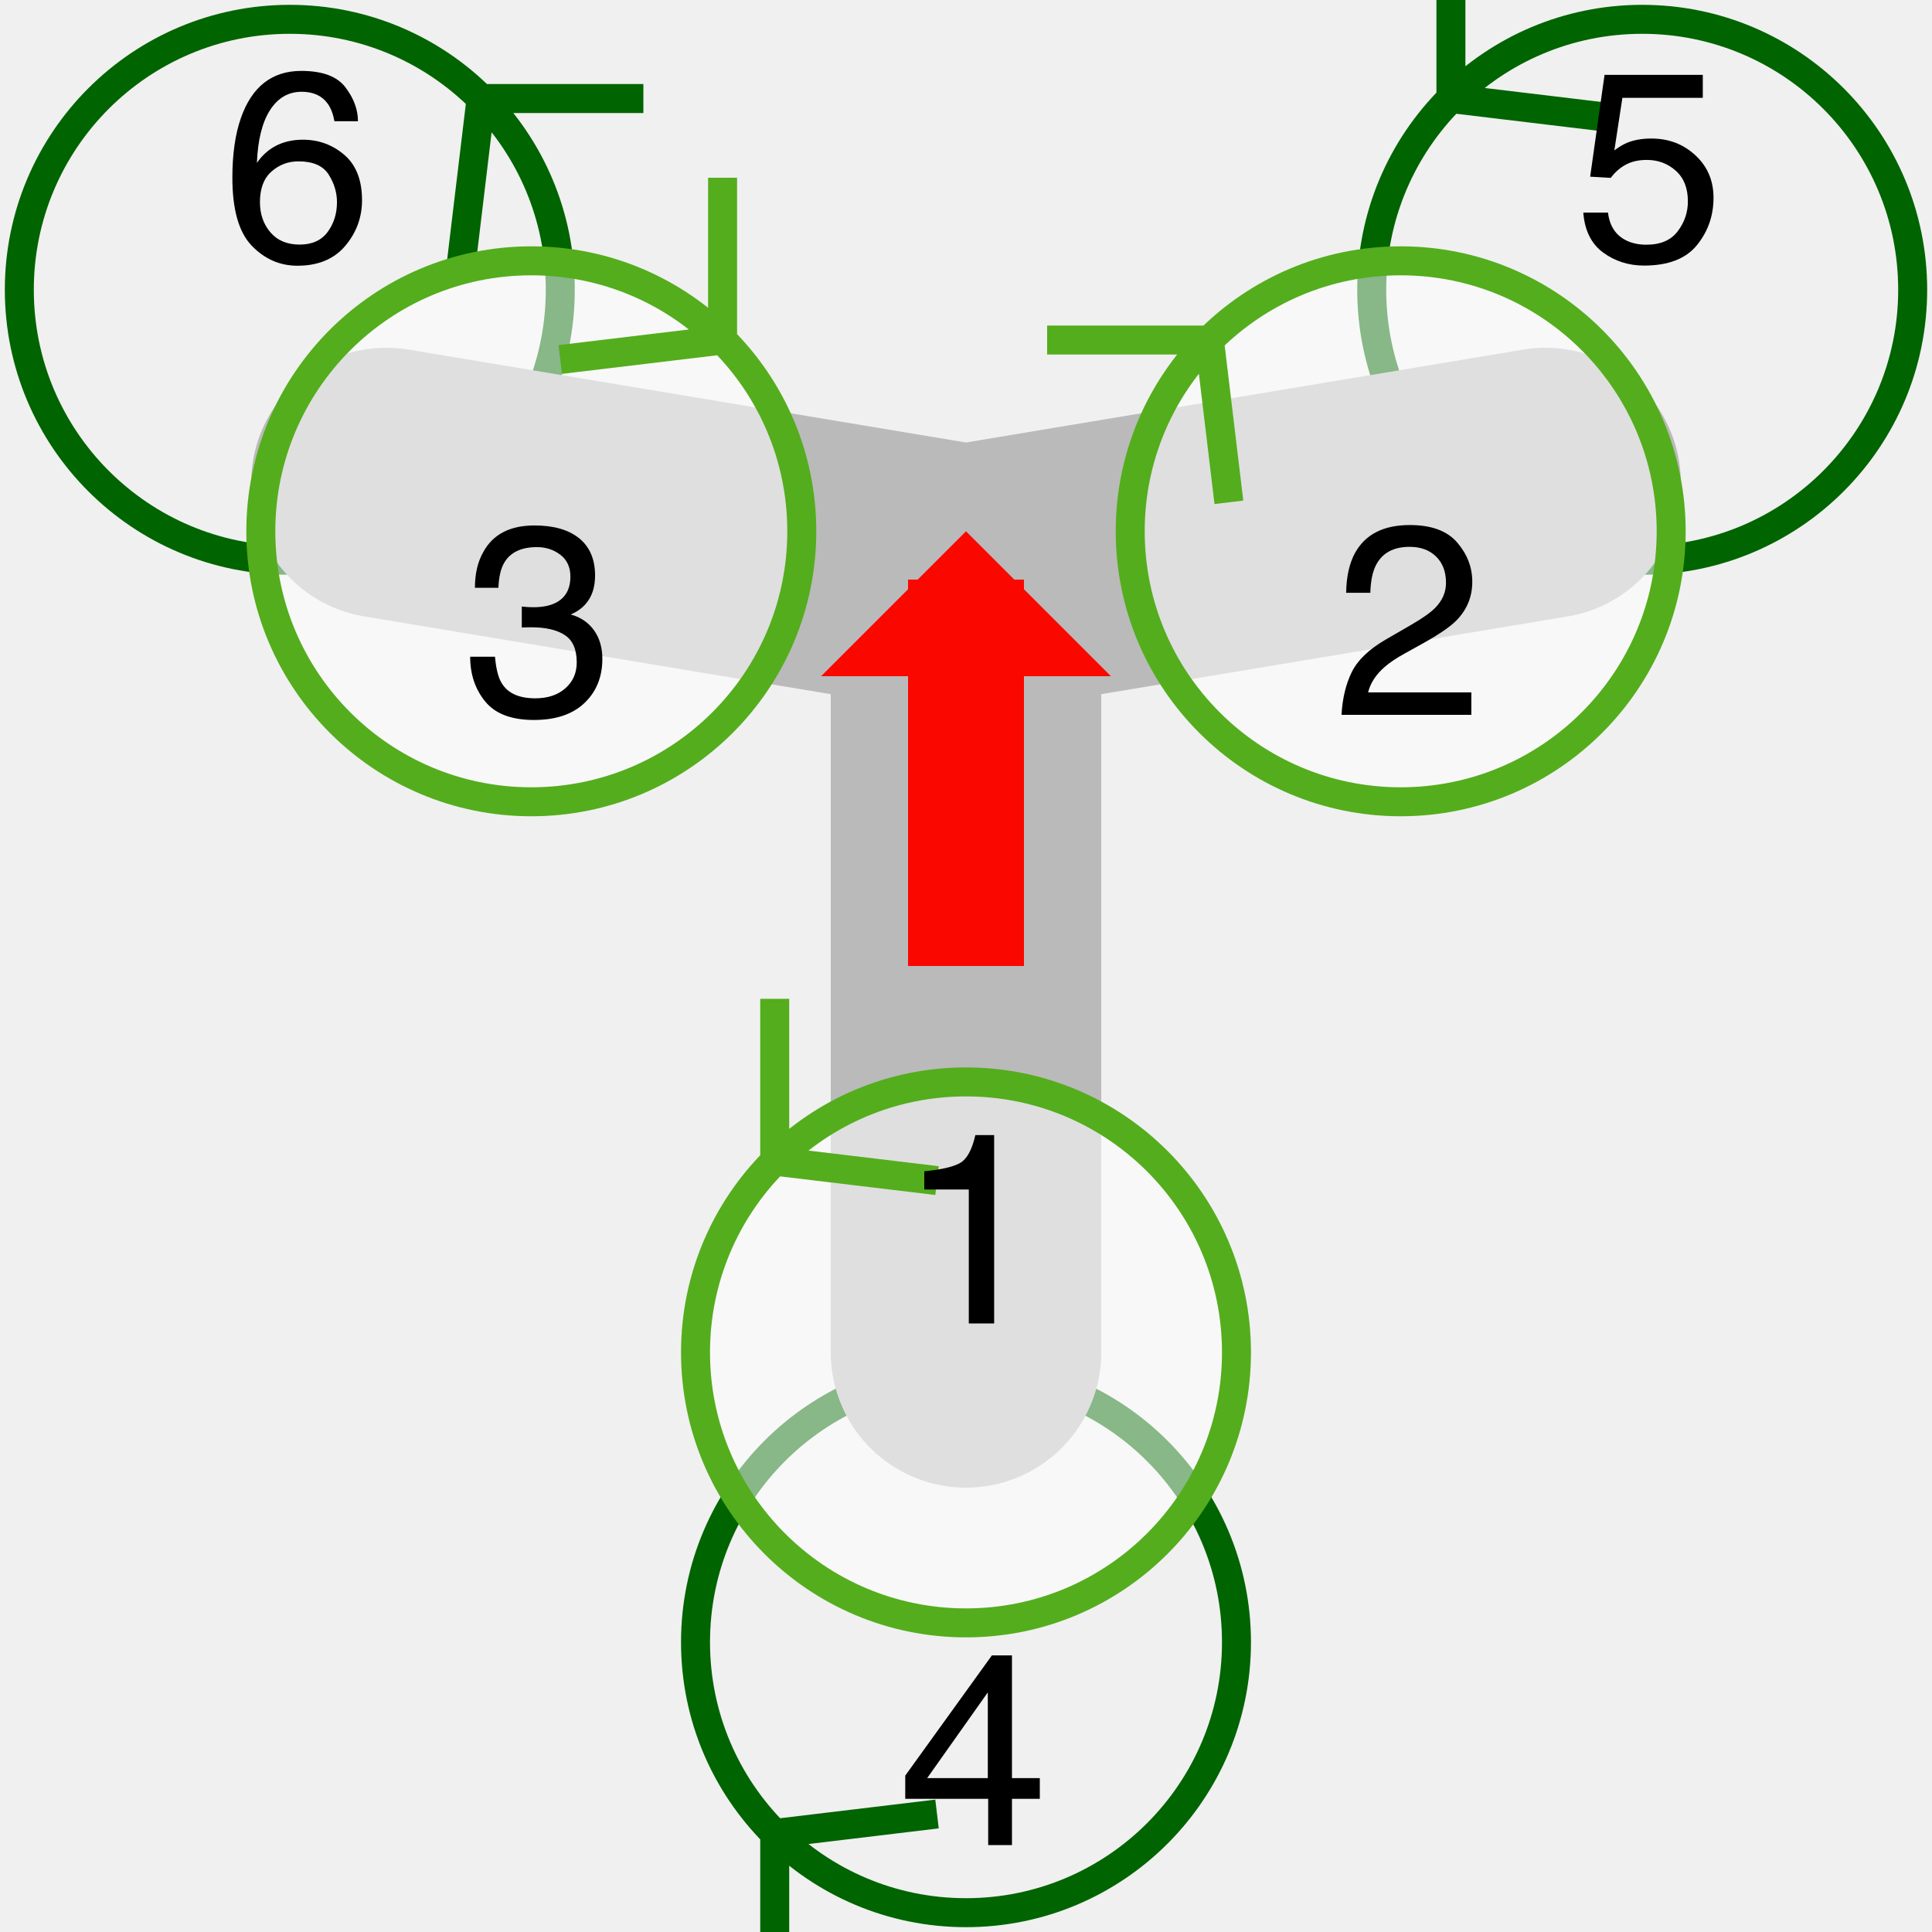
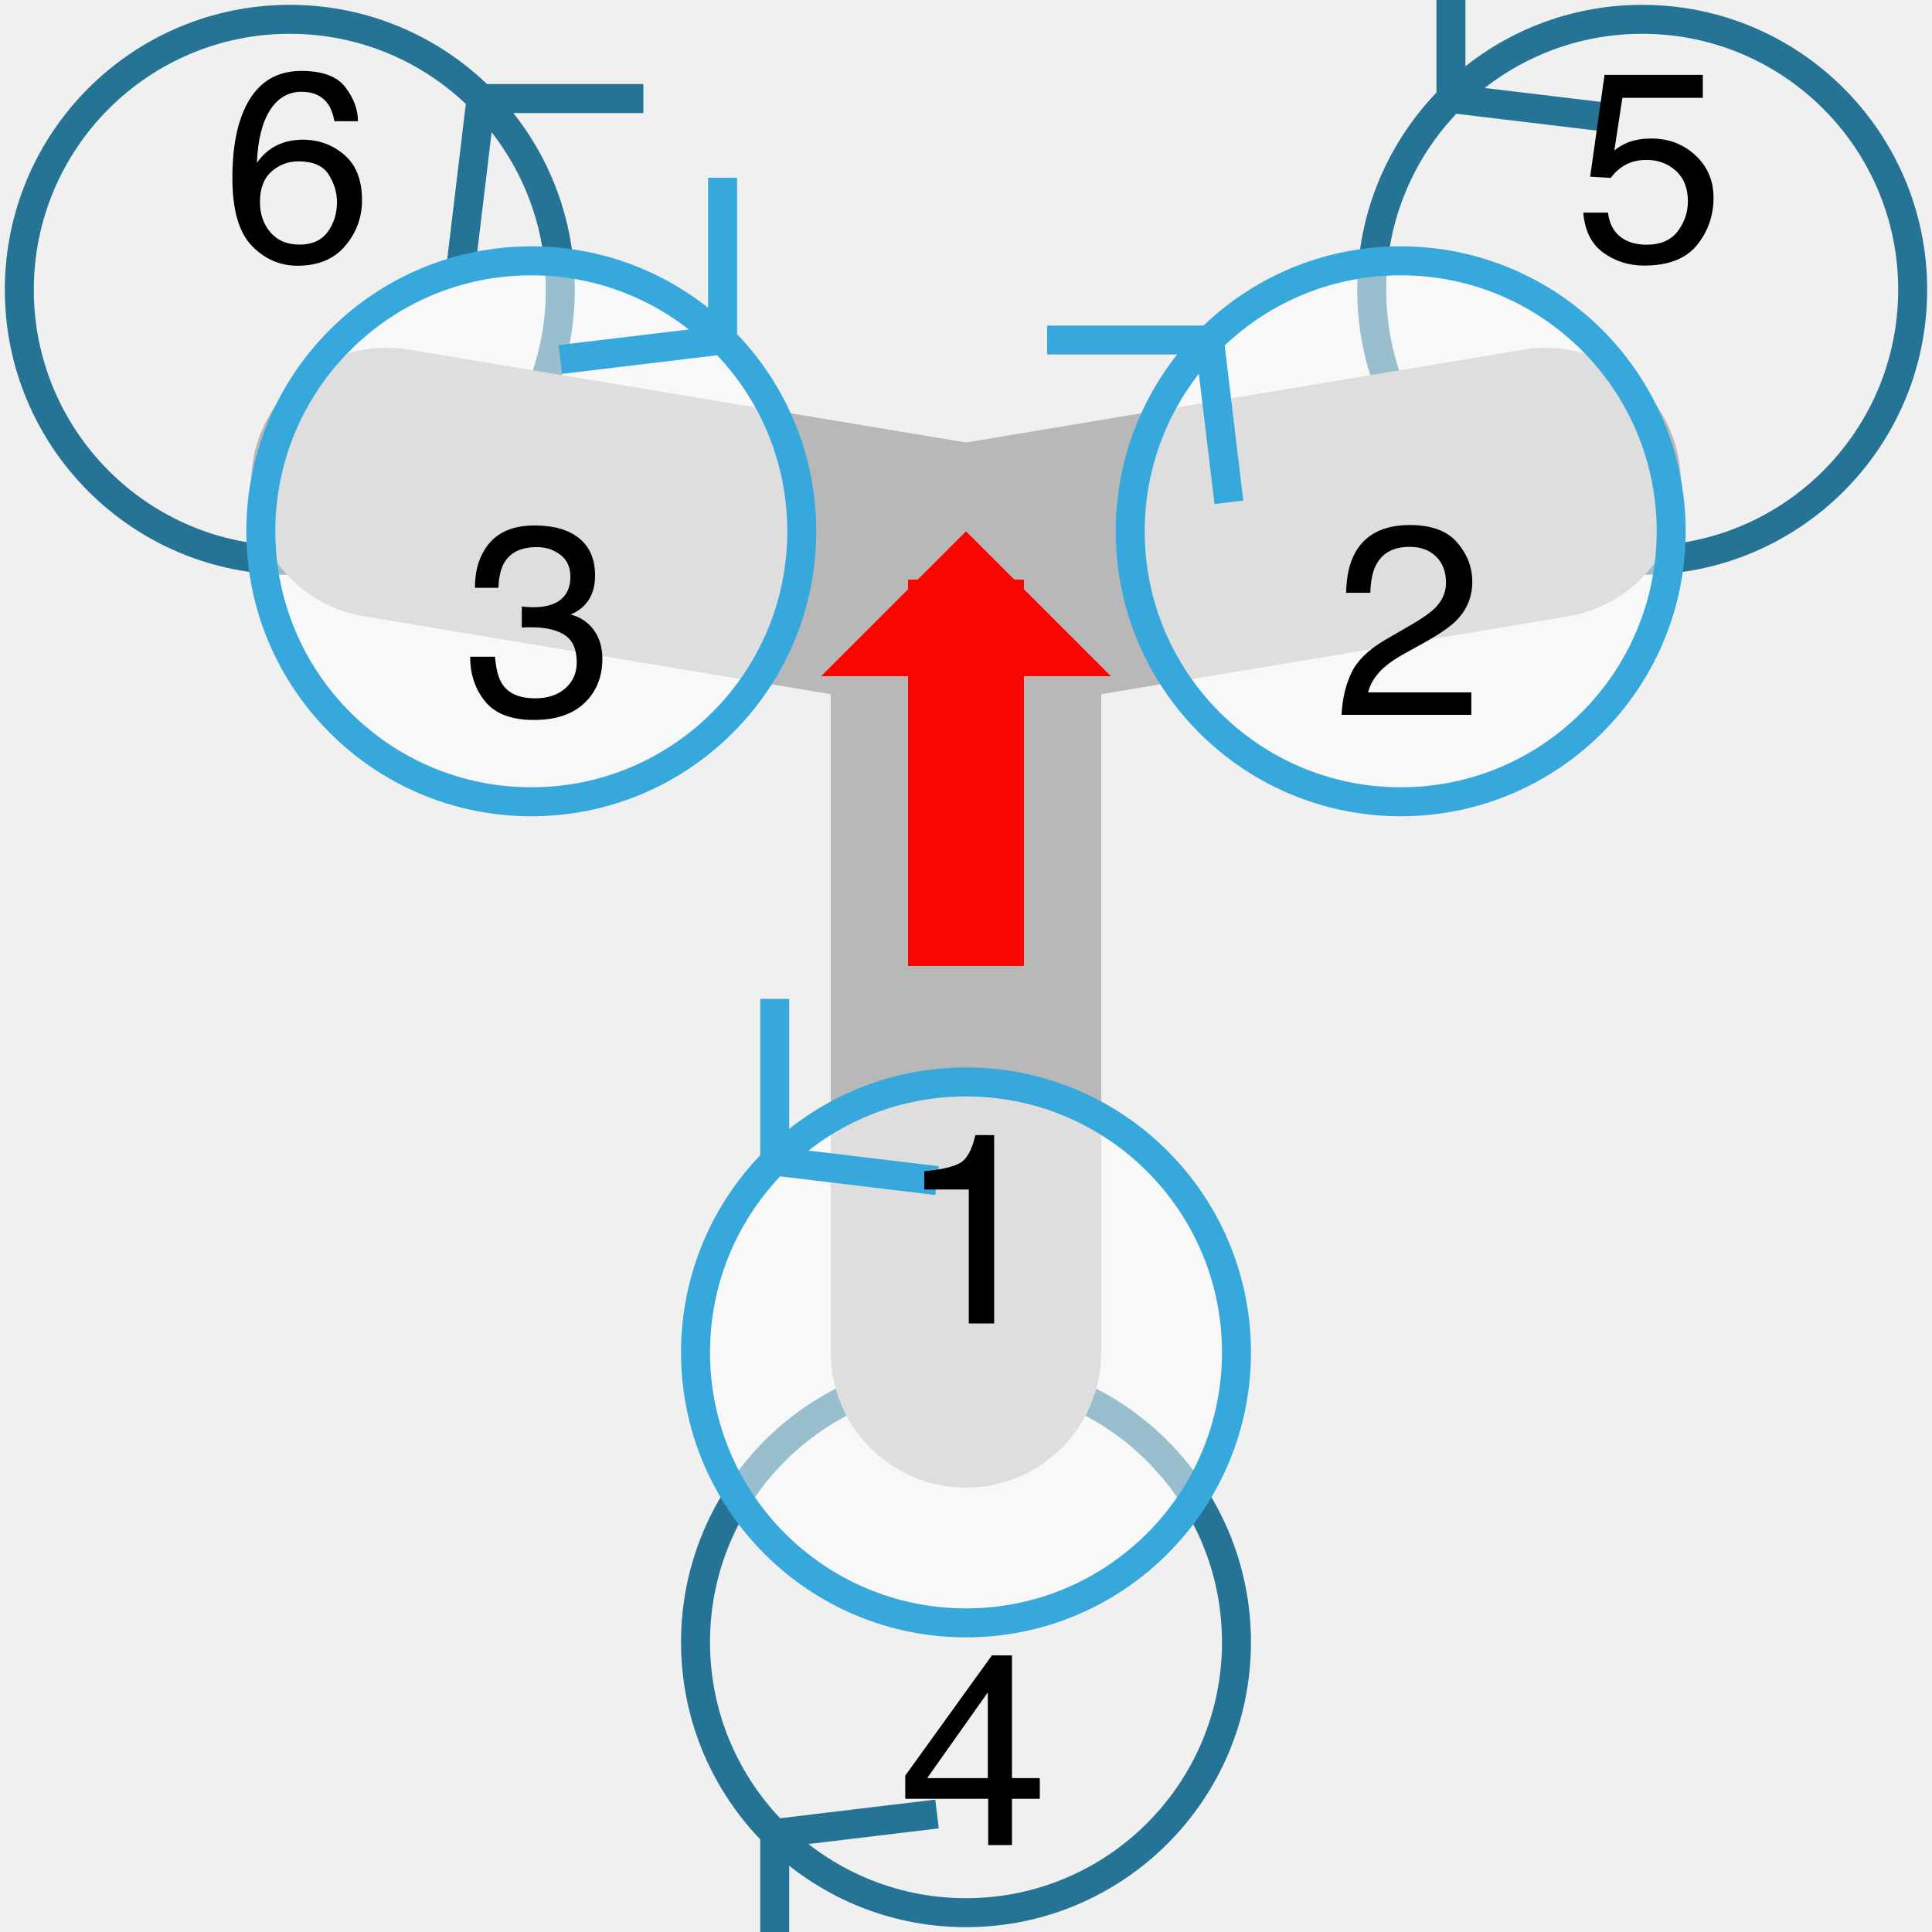
- <svg xmlns="http://www.w3.org/2000/svg" xmlns:xlink="http://www.w3.org/1999/xlink" width="200pt" height="200pt" viewBox="0 0 200 200" version="1.1">
-   <defs>
-     <g>
+ <svg xmlns="http://www.w3.org/2000/svg" xmlns:xlink="http://www.w3.org/1999/xlink" width="200pt" height="200pt" viewBox="0 0 200 200" version="1.1" id="svg76">
+   <defs id="defs25">
+     <g id="g23">
      <symbol overflow="visible" id="glyph0-0">
-         <path style="stroke:none;" d="" />
+         <path style="stroke:none;" d="" id="path2" />
      </symbol>
      <symbol overflow="visible" id="glyph0-1">
-         <path style="stroke:none;" d="M 9.258 -6.93 L 9.258 -15.805 L 2.98 -6.93 Z M 9.297 0 L 9.297 -4.785 L 0.711 -4.785 L 0.711 -7.191 L 9.68 -19.633 L 11.758 -19.633 L 11.758 -6.93 L 14.641 -6.93 L 14.641 -4.785 L 11.758 -4.785 L 11.758 0 Z M 9.297 0 " />
+         <path style="stroke:none;" d="M 9.258 -6.93 L 9.258 -15.805 L 2.98 -6.93 Z M 9.297 0 L 9.297 -4.785 L 0.711 -4.785 L 0.711 -7.191 L 9.68 -19.633 L 11.758 -19.633 L 11.758 -6.93 L 14.641 -6.93 L 14.641 -4.785 L 11.758 -4.785 L 11.758 0 Z M 9.297 0 " id="path5" />
      </symbol>
      <symbol overflow="visible" id="glyph0-2">
-         <path style="stroke:none;" d="M 12.762 -17.957 C 13.625 -16.824 14.055 -15.656 14.055 -14.453 L 11.621 -14.453 C 11.477 -15.227 11.242 -15.832 10.922 -16.27 C 10.332 -17.09 9.434 -17.5 8.23 -17.5 C 6.855 -17.5 5.762 -16.863 4.949 -15.594 C 4.137 -14.32 3.688 -12.5 3.594 -10.133 C 4.16 -10.961 4.871 -11.578 5.727 -11.992 C 6.512 -12.355 7.387 -12.539 8.352 -12.539 C 9.992 -12.539 11.426 -12.012 12.648 -10.965 C 13.867 -9.918 14.477 -8.352 14.477 -6.273 C 14.477 -4.496 13.898 -2.922 12.742 -1.551 C 11.586 -0.18 9.934 0.508 7.793 0.508 C 5.961 0.508 4.379 -0.188 3.047 -1.578 C 1.719 -2.969 1.055 -5.309 1.055 -8.602 C 1.055 -11.035 1.348 -13.098 1.941 -14.793 C 3.082 -18.039 5.164 -19.66 8.188 -19.66 C 10.375 -19.66 11.902 -19.094 12.762 -17.957 Z M 10.918 -2.988 C 11.559 -3.859 11.883 -4.887 11.883 -6.07 C 11.883 -7.074 11.594 -8.027 11.02 -8.934 C 10.445 -9.84 9.402 -10.297 7.891 -10.297 C 6.832 -10.297 5.902 -9.945 5.105 -9.242 C 4.309 -8.539 3.91 -7.484 3.91 -6.07 C 3.91 -4.832 4.273 -3.789 4.996 -2.945 C 5.723 -2.102 6.727 -1.68 8.012 -1.68 C 9.305 -1.68 10.273 -2.117 10.918 -2.988 Z M 10.918 -2.988 " />
+         <path style="stroke:none;" d="M 12.762 -17.957 C 13.625 -16.824 14.055 -15.656 14.055 -14.453 L 11.621 -14.453 C 11.477 -15.227 11.242 -15.832 10.922 -16.27 C 10.332 -17.09 9.434 -17.5 8.23 -17.5 C 6.855 -17.5 5.762 -16.863 4.949 -15.594 C 4.137 -14.32 3.688 -12.5 3.594 -10.133 C 4.16 -10.961 4.871 -11.578 5.727 -11.992 C 6.512 -12.355 7.387 -12.539 8.352 -12.539 C 9.992 -12.539 11.426 -12.012 12.648 -10.965 C 13.867 -9.918 14.477 -8.352 14.477 -6.273 C 14.477 -4.496 13.898 -2.922 12.742 -1.551 C 11.586 -0.18 9.934 0.508 7.793 0.508 C 5.961 0.508 4.379 -0.188 3.047 -1.578 C 1.719 -2.969 1.055 -5.309 1.055 -8.602 C 1.055 -11.035 1.348 -13.098 1.941 -14.793 C 3.082 -18.039 5.164 -19.66 8.188 -19.66 C 10.375 -19.66 11.902 -19.094 12.762 -17.957 Z M 10.918 -2.988 C 11.559 -3.859 11.883 -4.887 11.883 -6.07 C 11.883 -7.074 11.594 -8.027 11.02 -8.934 C 10.445 -9.84 9.402 -10.297 7.891 -10.297 C 6.832 -10.297 5.902 -9.945 5.105 -9.242 C 4.309 -8.539 3.91 -7.484 3.91 -6.07 C 3.91 -4.832 4.273 -3.789 4.996 -2.945 C 5.723 -2.102 6.727 -1.68 8.012 -1.68 C 9.305 -1.68 10.273 -2.117 10.918 -2.988 Z M 10.918 -2.988 " id="path8" />
      </symbol>
      <symbol overflow="visible" id="glyph0-3">
-         <path style="stroke:none;" d="M 3.461 -4.992 C 3.625 -3.586 4.273 -2.617 5.414 -2.078 C 5.996 -1.805 6.672 -1.668 7.438 -1.668 C 8.895 -1.668 9.977 -2.133 10.68 -3.062 C 11.379 -3.992 11.73 -5.023 11.73 -6.152 C 11.73 -7.52 11.312 -8.578 10.48 -9.324 C 9.645 -10.07 8.645 -10.445 7.477 -10.445 C 6.629 -10.445 5.902 -10.281 5.297 -9.953 C 4.691 -9.625 4.176 -9.168 3.746 -8.586 L 1.613 -8.711 L 3.102 -19.25 L 13.273 -19.25 L 13.273 -16.871 L 4.949 -16.871 L 4.117 -11.43 C 4.57 -11.777 5.004 -12.035 5.414 -12.211 C 6.145 -12.512 6.984 -12.66 7.945 -12.66 C 9.738 -12.66 11.262 -12.082 12.508 -10.922 C 13.758 -9.766 14.383 -8.297 14.383 -6.523 C 14.383 -4.672 13.812 -3.039 12.668 -1.625 C 11.523 -0.215 9.699 0.492 7.191 0.492 C 5.598 0.492 4.188 0.043 2.961 -0.855 C 1.734 -1.754 1.047 -3.133 0.902 -4.992 Z M 3.461 -4.992 " />
+         <path style="stroke:none;" d="M 3.461 -4.992 C 3.625 -3.586 4.273 -2.617 5.414 -2.078 C 5.996 -1.805 6.672 -1.668 7.438 -1.668 C 8.895 -1.668 9.977 -2.133 10.68 -3.062 C 11.379 -3.992 11.73 -5.023 11.73 -6.152 C 11.73 -7.52 11.312 -8.578 10.48 -9.324 C 9.645 -10.07 8.645 -10.445 7.477 -10.445 C 6.629 -10.445 5.902 -10.281 5.297 -9.953 C 4.691 -9.625 4.176 -9.168 3.746 -8.586 L 1.613 -8.711 L 3.102 -19.25 L 13.273 -19.25 L 13.273 -16.871 L 4.949 -16.871 L 4.117 -11.43 C 4.57 -11.777 5.004 -12.035 5.414 -12.211 C 6.145 -12.512 6.984 -12.66 7.945 -12.66 C 9.738 -12.66 11.262 -12.082 12.508 -10.922 C 13.758 -9.766 14.383 -8.297 14.383 -6.523 C 14.383 -4.672 13.812 -3.039 12.668 -1.625 C 11.523 -0.215 9.699 0.492 7.191 0.492 C 5.598 0.492 4.188 0.043 2.961 -0.855 C 1.734 -1.754 1.047 -3.133 0.902 -4.992 Z M 3.461 -4.992 " id="path11" />
      </symbol>
      <symbol overflow="visible" id="glyph0-4">
-         <path style="stroke:none;" d="M 1.922 -4.402 C 2.527 -5.652 3.711 -6.785 5.469 -7.805 L 8.094 -9.324 C 9.27 -10.008 10.094 -10.59 10.57 -11.074 C 11.316 -11.832 11.688 -12.695 11.688 -13.672 C 11.688 -14.812 11.348 -15.715 10.664 -16.387 C 9.98 -17.055 9.07 -17.391 7.93 -17.391 C 6.242 -17.391 5.078 -16.754 4.43 -15.477 C 4.082 -14.793 3.891 -13.844 3.855 -12.633 L 1.352 -12.633 C 1.379 -14.336 1.695 -15.727 2.297 -16.805 C 3.363 -18.699 5.246 -19.648 7.945 -19.648 C 10.188 -19.648 11.824 -19.039 12.859 -17.828 C 13.895 -16.617 14.41 -15.266 14.41 -13.781 C 14.41 -12.215 13.859 -10.875 12.758 -9.762 C 12.117 -9.113 10.973 -8.332 9.324 -7.41 L 7.453 -6.371 C 6.559 -5.879 5.855 -5.41 5.344 -4.961 C 4.434 -4.168 3.859 -3.289 3.625 -2.324 L 14.312 -2.324 L 14.312 0 L 0.875 0 C 0.965 -1.688 1.316 -3.152 1.922 -4.402 Z M 1.922 -4.402 " />
+         <path style="stroke:none;" d="M 1.922 -4.402 C 2.527 -5.652 3.711 -6.785 5.469 -7.805 L 8.094 -9.324 C 9.27 -10.008 10.094 -10.59 10.57 -11.074 C 11.316 -11.832 11.688 -12.695 11.688 -13.672 C 11.688 -14.812 11.348 -15.715 10.664 -16.387 C 9.98 -17.055 9.07 -17.391 7.93 -17.391 C 6.242 -17.391 5.078 -16.754 4.43 -15.477 C 4.082 -14.793 3.891 -13.844 3.855 -12.633 L 1.352 -12.633 C 1.379 -14.336 1.695 -15.727 2.297 -16.805 C 3.363 -18.699 5.246 -19.648 7.945 -19.648 C 10.188 -19.648 11.824 -19.039 12.859 -17.828 C 13.895 -16.617 14.41 -15.266 14.41 -13.781 C 14.41 -12.215 13.859 -10.875 12.758 -9.762 C 12.117 -9.113 10.973 -8.332 9.324 -7.41 L 7.453 -6.371 C 6.559 -5.879 5.855 -5.41 5.344 -4.961 C 4.434 -4.168 3.859 -3.289 3.625 -2.324 L 14.312 -2.324 L 14.312 0 L 0.875 0 C 0.965 -1.688 1.316 -3.152 1.922 -4.402 Z M 1.922 -4.402 " id="path14" />
      </symbol>
      <symbol overflow="visible" id="glyph0-5">
-         <path style="stroke:none;" d="M 2.234 -1.375 C 1.191 -2.645 0.672 -4.191 0.672 -6.016 L 3.242 -6.016 C 3.352 -4.75 3.586 -3.828 3.953 -3.254 C 4.59 -2.223 5.742 -1.711 7.41 -1.711 C 8.703 -1.711 9.742 -2.055 10.527 -2.75 C 11.312 -3.441 11.703 -4.336 11.703 -5.43 C 11.703 -6.777 11.289 -7.719 10.465 -8.258 C 9.641 -8.797 8.496 -9.062 7.027 -9.062 C 6.863 -9.062 6.695 -9.062 6.527 -9.059 C 6.359 -9.055 6.188 -9.047 6.016 -9.039 L 6.016 -11.211 C 6.27 -11.184 6.484 -11.164 6.656 -11.156 C 6.832 -11.148 7.02 -11.141 7.219 -11.141 C 8.141 -11.141 8.895 -11.289 9.488 -11.578 C 10.527 -12.09 11.047 -13 11.047 -14.312 C 11.047 -15.289 10.699 -16.043 10.008 -16.57 C 9.316 -17.098 8.508 -17.363 7.586 -17.363 C 5.945 -17.363 4.812 -16.816 4.184 -15.723 C 3.836 -15.121 3.641 -14.266 3.594 -13.152 L 1.164 -13.152 C 1.164 -14.609 1.453 -15.852 2.039 -16.871 C 3.039 -18.695 4.805 -19.605 7.328 -19.605 C 9.324 -19.605 10.867 -19.16 11.961 -18.273 C 13.055 -17.383 13.602 -16.098 13.602 -14.41 C 13.602 -13.207 13.281 -12.23 12.633 -11.484 C 12.23 -11.02 11.711 -10.656 11.074 -10.391 C 12.105 -10.109 12.91 -9.562 13.488 -8.758 C 14.066 -7.949 14.355 -6.965 14.355 -5.797 C 14.355 -3.93 13.742 -2.406 12.508 -1.23 C 11.277 -0.055 9.535 0.531 7.273 0.531 C 4.957 0.531 3.277 -0.102 2.234 -1.375 Z M 2.234 -1.375 " />
+         <path style="stroke:none;" d="M 2.234 -1.375 C 1.191 -2.645 0.672 -4.191 0.672 -6.016 L 3.242 -6.016 C 3.352 -4.75 3.586 -3.828 3.953 -3.254 C 4.59 -2.223 5.742 -1.711 7.41 -1.711 C 8.703 -1.711 9.742 -2.055 10.527 -2.75 C 11.312 -3.441 11.703 -4.336 11.703 -5.43 C 11.703 -6.777 11.289 -7.719 10.465 -8.258 C 9.641 -8.797 8.496 -9.062 7.027 -9.062 C 6.863 -9.062 6.695 -9.062 6.527 -9.059 C 6.359 -9.055 6.188 -9.047 6.016 -9.039 L 6.016 -11.211 C 6.27 -11.184 6.484 -11.164 6.656 -11.156 C 6.832 -11.148 7.02 -11.141 7.219 -11.141 C 8.141 -11.141 8.895 -11.289 9.488 -11.578 C 10.527 -12.09 11.047 -13 11.047 -14.312 C 11.047 -15.289 10.699 -16.043 10.008 -16.57 C 9.316 -17.098 8.508 -17.363 7.586 -17.363 C 5.945 -17.363 4.812 -16.816 4.184 -15.723 C 3.836 -15.121 3.641 -14.266 3.594 -13.152 L 1.164 -13.152 C 1.164 -14.609 1.453 -15.852 2.039 -16.871 C 3.039 -18.695 4.805 -19.605 7.328 -19.605 C 9.324 -19.605 10.867 -19.16 11.961 -18.273 C 13.055 -17.383 13.602 -16.098 13.602 -14.41 C 13.602 -13.207 13.281 -12.23 12.633 -11.484 C 12.23 -11.02 11.711 -10.656 11.074 -10.391 C 12.105 -10.109 12.91 -9.562 13.488 -8.758 C 14.066 -7.949 14.355 -6.965 14.355 -5.797 C 14.355 -3.93 13.742 -2.406 12.508 -1.23 C 11.277 -0.055 9.535 0.531 7.273 0.531 C 4.957 0.531 3.277 -0.102 2.234 -1.375 Z M 2.234 -1.375 " id="path17" />
      </symbol>
      <symbol overflow="visible" id="glyph0-6">
-         <path style="stroke:none;" d="M 2.68 -13.863 L 2.68 -15.75 C 4.457 -15.922 5.695 -16.211 6.398 -16.617 C 7.102 -17.023 7.625 -17.984 7.969 -19.496 L 9.914 -19.496 L 9.914 0 L 7.289 0 L 7.289 -13.863 Z M 2.68 -13.863 " />
+         <path style="stroke:none;" d="M 2.68 -13.863 L 2.68 -15.75 C 4.457 -15.922 5.695 -16.211 6.398 -16.617 C 7.102 -17.023 7.625 -17.984 7.969 -19.496 L 9.914 -19.496 L 9.914 0 L 7.289 0 L 7.289 -13.863 Z M 2.68 -13.863 " id="path20" />
      </symbol>
    </g>
  </defs>
-   <g id="surface56">
-     <path style="fill:none;stroke-width:3;stroke-linecap:butt;stroke-linejoin:miter;stroke:rgb(0%,39.216%,0%);stroke-opacity:1;stroke-miterlimit:10;" d="M 128 170 C 128 185.465 115.465 198 100 198 C 84.535 198 72 185.465 72 170 C 72 154.535 84.535 142 100 142 C 115.465 142 128 154.535 128 170 M 80.199 189.801 L 80.199 206.602 M 80.199 189.801 L 97 187.785 " />
-     <g style="fill:rgb(0%,0%,0%);fill-opacity:1;">
-       <use xlink:href="#glyph0-1" x="93" y="191" />
-     </g>
-     <path style="fill:none;stroke-width:3;stroke-linecap:butt;stroke-linejoin:miter;stroke:rgb(0%,39.216%,0%);stroke-opacity:1;stroke-miterlimit:10;" d="M 58 30 C 58 45.465 45.465 58 30 58 C 14.535 58 2 45.465 2 30 C 2 14.535 14.535 2 30 2 C 45.465 2 58 14.535 58 30 M 49.801 10.199 L 47.785 27 M 49.801 10.199 L 66.602 10.199 " />
-     <g style="fill:rgb(0%,0%,0%);fill-opacity:1;">
-       <use xlink:href="#glyph0-2" x="23" y="27" />
-     </g>
-     <path style="fill:none;stroke-width:3;stroke-linecap:butt;stroke-linejoin:miter;stroke:rgb(0%,39.216%,0%);stroke-opacity:1;stroke-miterlimit:10;" d="M 198 30 C 198 45.465 185.465 58 170 58 C 154.535 58 142 45.465 142 30 C 142 14.535 154.535 2 170 2 C 185.465 2 198 14.535 198 30 M 150.199 10.199 L 150.199 -6.602 M 150.199 10.199 L 167 12.215 " />
-     <g style="fill:rgb(0%,0%,0%);fill-opacity:1;">
-       <use xlink:href="#glyph0-3" x="163" y="27" />
-     </g>
-     <path style="fill:none;stroke-width:28;stroke-linecap:round;stroke-linejoin:round;stroke:rgb(72.941%,72.941%,72.941%);stroke-opacity:1;stroke-miterlimit:10;" d="M 100 60 L 40 50 M 100 60 L 160 50 M 100 60 L 100 140 " />
-     <path style=" stroke:none;fill-rule:nonzero;fill:rgb(100%,100%,100%);fill-opacity:0.533;" d="M 173 55 C 173 70.465 160.465 83 145 83 C 129.535 83 117 70.465 117 55 C 117 39.535 129.535 27 145 27 C 160.465 27 173 39.535 173 55 " />
-     <path style="fill:none;stroke-width:3;stroke-linecap:butt;stroke-linejoin:miter;stroke:rgb(32.941%,67.843%,11.373%);stroke-opacity:1;stroke-miterlimit:10;" d="M 173 55 C 173 70.465 160.465 83 145 83 C 129.535 83 117 70.465 117 55 C 117 39.535 129.535 27 145 27 C 160.465 27 173 39.535 173 55 M 125.199 35.199 L 127.215 52 M 125.199 35.199 L 108.398 35.199 " />
-     <g style="fill:rgb(0%,0%,0%);fill-opacity:1;">
-       <use xlink:href="#glyph0-4" x="138" y="74" />
-     </g>
-     <path style=" stroke:none;fill-rule:nonzero;fill:rgb(100%,100%,100%);fill-opacity:0.533;" d="M 83 55 C 83 70.465 70.465 83 55 83 C 39.535 83 27 70.465 27 55 C 27 39.535 39.535 27 55 27 C 70.465 27 83 39.535 83 55 " />
-     <path style="fill:none;stroke-width:3;stroke-linecap:butt;stroke-linejoin:miter;stroke:rgb(32.941%,67.843%,11.373%);stroke-opacity:1;stroke-miterlimit:10;" d="M 83 55 C 83 70.465 70.465 83 55 83 C 39.535 83 27 70.465 27 55 C 27 39.535 39.535 27 55 27 C 70.465 27 83 39.535 83 55 M 74.801 35.199 L 74.801 18.398 M 74.801 35.199 L 58 37.215 " />
-     <g style="fill:rgb(0%,0%,0%);fill-opacity:1;">
-       <use xlink:href="#glyph0-5" x="48" y="74" />
-     </g>
-     <path style=" stroke:none;fill-rule:nonzero;fill:rgb(100%,100%,100%);fill-opacity:0.533;" d="M 128 140 C 128 155.465 115.465 168 100 168 C 84.535 168 72 155.465 72 140 C 72 124.535 84.535 112 100 112 C 115.465 112 128 124.535 128 140 " />
-     <path style="fill:none;stroke-width:3;stroke-linecap:butt;stroke-linejoin:miter;stroke:rgb(32.941%,67.843%,11.373%);stroke-opacity:1;stroke-miterlimit:10;" d="M 128 140 C 128 155.465 115.465 168 100 168 C 84.535 168 72 155.465 72 140 C 72 124.535 84.535 112 100 112 C 115.465 112 128 124.535 128 140 M 80.199 120.199 L 80.199 103.398 M 80.199 120.199 L 97 122.215 " />
-     <g style="fill:rgb(0%,0%,0%);fill-opacity:1;">
-       <use xlink:href="#glyph0-6" x="93" y="137" />
-     </g>
-     <path style="fill:none;stroke-width:12;stroke-linecap:butt;stroke-linejoin:bevel;stroke:rgb(98.039%,2.745%,0%);stroke-opacity:1;stroke-miterlimit:10;" d="M 100 60 L 100 100 " />
-     <path style=" stroke:none;fill-rule:nonzero;fill:rgb(98.039%,2.745%,0%);fill-opacity:1;" d="M 100 55 L 85 70 L 115 70 L 100 55 " />
+   <path style="fill:none;stroke:#257395;stroke-width:3;stroke-linecap:butt;stroke-linejoin:miter;stroke-miterlimit:10;stroke-opacity:1" d="m 128,170 c 0,15.465 -12.535,28 -28,28 -15.465,0 -28,-12.535 -28,-28 0,-15.465 12.535,-28 28,-28 15.465,0 28,12.535 28,28 m -47.801,19.801 v 16.801 m 0,-16.801 L 97,187.785" id="path27" />
+   <g style="fill:#000000;fill-opacity:1" id="g31">
+     <use xlink:href="#glyph0-1" x="93" y="191" id="use29" width="100%" height="100%" />
  </g>
+   <path style="fill:none;stroke:#257395;stroke-width:3;stroke-linecap:butt;stroke-linejoin:miter;stroke-miterlimit:10;stroke-opacity:1" d="M 58,30 C 58,45.465 45.465,58 30,58 14.535,58 2,45.465 2,30 2,14.535 14.535,2 30,2 45.465,2 58,14.535 58,30 M 49.801,10.199 47.785,27 m 2.016,-16.801 h 16.801" id="path33" />
+   <g style="fill:#000000;fill-opacity:1" id="g37">
+     <use xlink:href="#glyph0-2" x="23" y="27" id="use35" width="100%" height="100%" />
+   </g>
+   <path style="fill:none;stroke:#257395;stroke-width:3;stroke-linecap:butt;stroke-linejoin:miter;stroke-miterlimit:10;stroke-opacity:1" d="m 198,30 c 0,15.465 -12.535,28 -28,28 -15.465,0 -28,-12.535 -28,-28 0,-15.465 12.535,-28 28,-28 15.465,0 28,12.535 28,28 M 150.199,10.199 V -6.602 m 0,16.801 L 167,12.215" id="path39" />
+   <g style="fill:#000000;fill-opacity:1" id="g43">
+     <use xlink:href="#glyph0-3" x="163" y="27" id="use41" width="100%" height="100%" />
+   </g>
+   <path style="fill:none;stroke:#b8b8b8;stroke-width:28;stroke-linecap:round;stroke-linejoin:round;stroke-miterlimit:10;stroke-opacity:1" d="M 100,60 40,50 m 60,10 60,-10 m -60,10 v 80" id="path45" />
+   <path style="fill:#ffffff;fill-opacity:0.533;fill-rule:nonzero;stroke:none" d="m 173,55 c 0,15.465 -12.535,28 -28,28 -15.465,0 -28,-12.535 -28,-28 0,-15.465 12.535,-28 28,-28 15.465,0 28,12.535 28,28" id="path47" />
+   <path style="fill:none;stroke:#37a8db;stroke-width:3;stroke-linecap:butt;stroke-linejoin:miter;stroke-miterlimit:10;stroke-opacity:1" d="m 173,55 c 0,15.465 -12.535,28 -28,28 -15.465,0 -28,-12.535 -28,-28 0,-15.465 12.535,-28 28,-28 15.465,0 28,12.535 28,28 M 125.199,35.199 127.215,52 m -2.016,-16.801 h -16.801" id="path49" />
+   <g style="fill:#000000;fill-opacity:1" id="g53">
+     <use xlink:href="#glyph0-4" x="138" y="74" id="use51" width="100%" height="100%" />
+   </g>
+   <path style="fill:#ffffff;fill-opacity:0.533;fill-rule:nonzero;stroke:none" d="M 83,55 C 83,70.465 70.465,83 55,83 39.535,83 27,70.465 27,55 27,39.535 39.535,27 55,27 70.465,27 83,39.535 83,55" id="path55" />
+   <path style="fill:none;stroke:#37a8db;stroke-width:3;stroke-linecap:butt;stroke-linejoin:miter;stroke-miterlimit:10;stroke-opacity:1" d="M 83,55 C 83,70.465 70.465,83 55,83 39.535,83 27,70.465 27,55 27,39.535 39.535,27 55,27 70.465,27 83,39.535 83,55 M 74.801,35.199 V 18.398 m 0,16.801 L 58,37.215" id="path57" />
+   <g style="fill:#000000;fill-opacity:1" id="g61">
+     <use xlink:href="#glyph0-5" x="48" y="74" id="use59" width="100%" height="100%" />
+   </g>
+   <path style="fill:#ffffff;fill-opacity:0.533;fill-rule:nonzero;stroke:none" d="m 128,140 c 0,15.465 -12.535,28 -28,28 -15.465,0 -28,-12.535 -28,-28 0,-15.465 12.535,-28 28,-28 15.465,0 28,12.535 28,28" id="path63" />
+   <path style="fill:none;stroke:#37a8db;stroke-width:3;stroke-linecap:butt;stroke-linejoin:miter;stroke-miterlimit:10;stroke-opacity:1" d="m 128,140 c 0,15.465 -12.535,28 -28,28 -15.465,0 -28,-12.535 -28,-28 0,-15.465 12.535,-28 28,-28 15.465,0 28,12.535 28,28 M 80.199,120.199 v -16.801 m 0,16.801 L 97,122.215" id="path65" />
+   <g style="fill:#000000;fill-opacity:1" id="g69">
+     <use xlink:href="#glyph0-6" x="93" y="137" id="use67" width="100%" height="100%" />
+   </g>
+   <path style="fill:none;stroke:#fa0500;stroke-width:12;stroke-linecap:butt;stroke-linejoin:bevel;stroke-miterlimit:10;stroke-opacity:1" d="m 100,60 v 40" id="path71" />
+   <path style="fill:#fa0500;fill-opacity:1;fill-rule:nonzero;stroke:none" d="M 100,55 85,70 h 30 L 100,55" id="path73" />
</svg>
